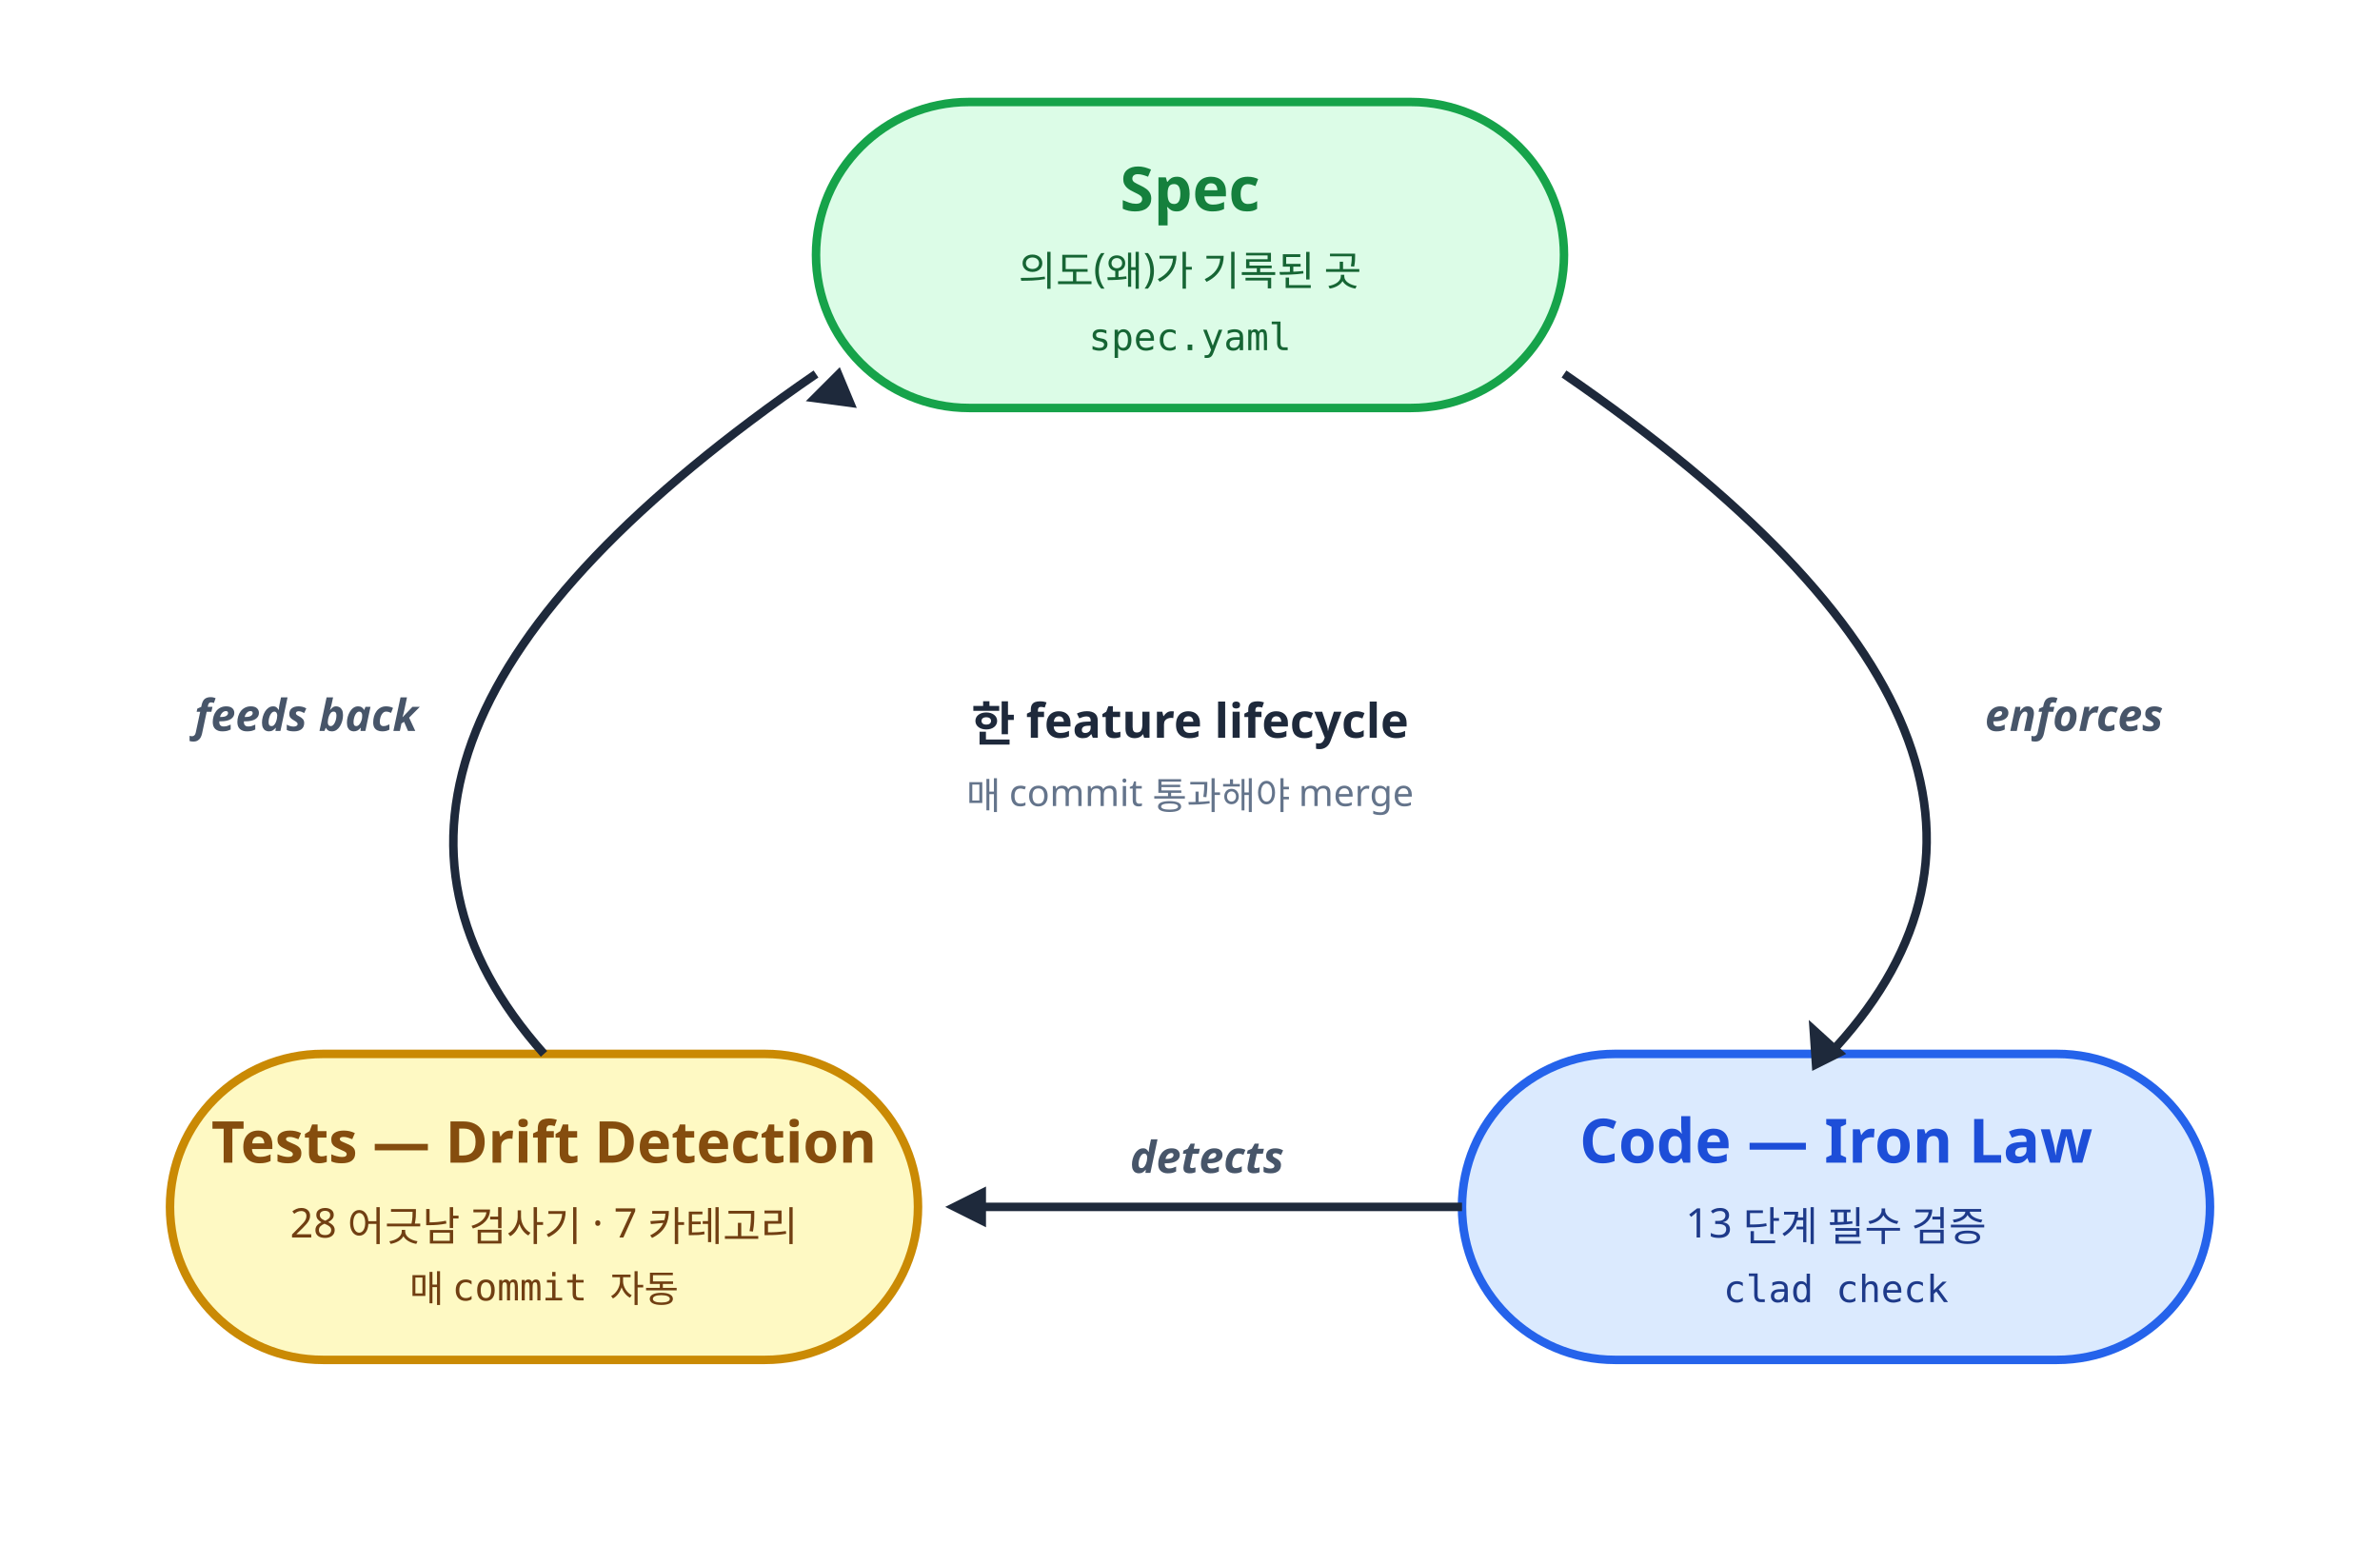
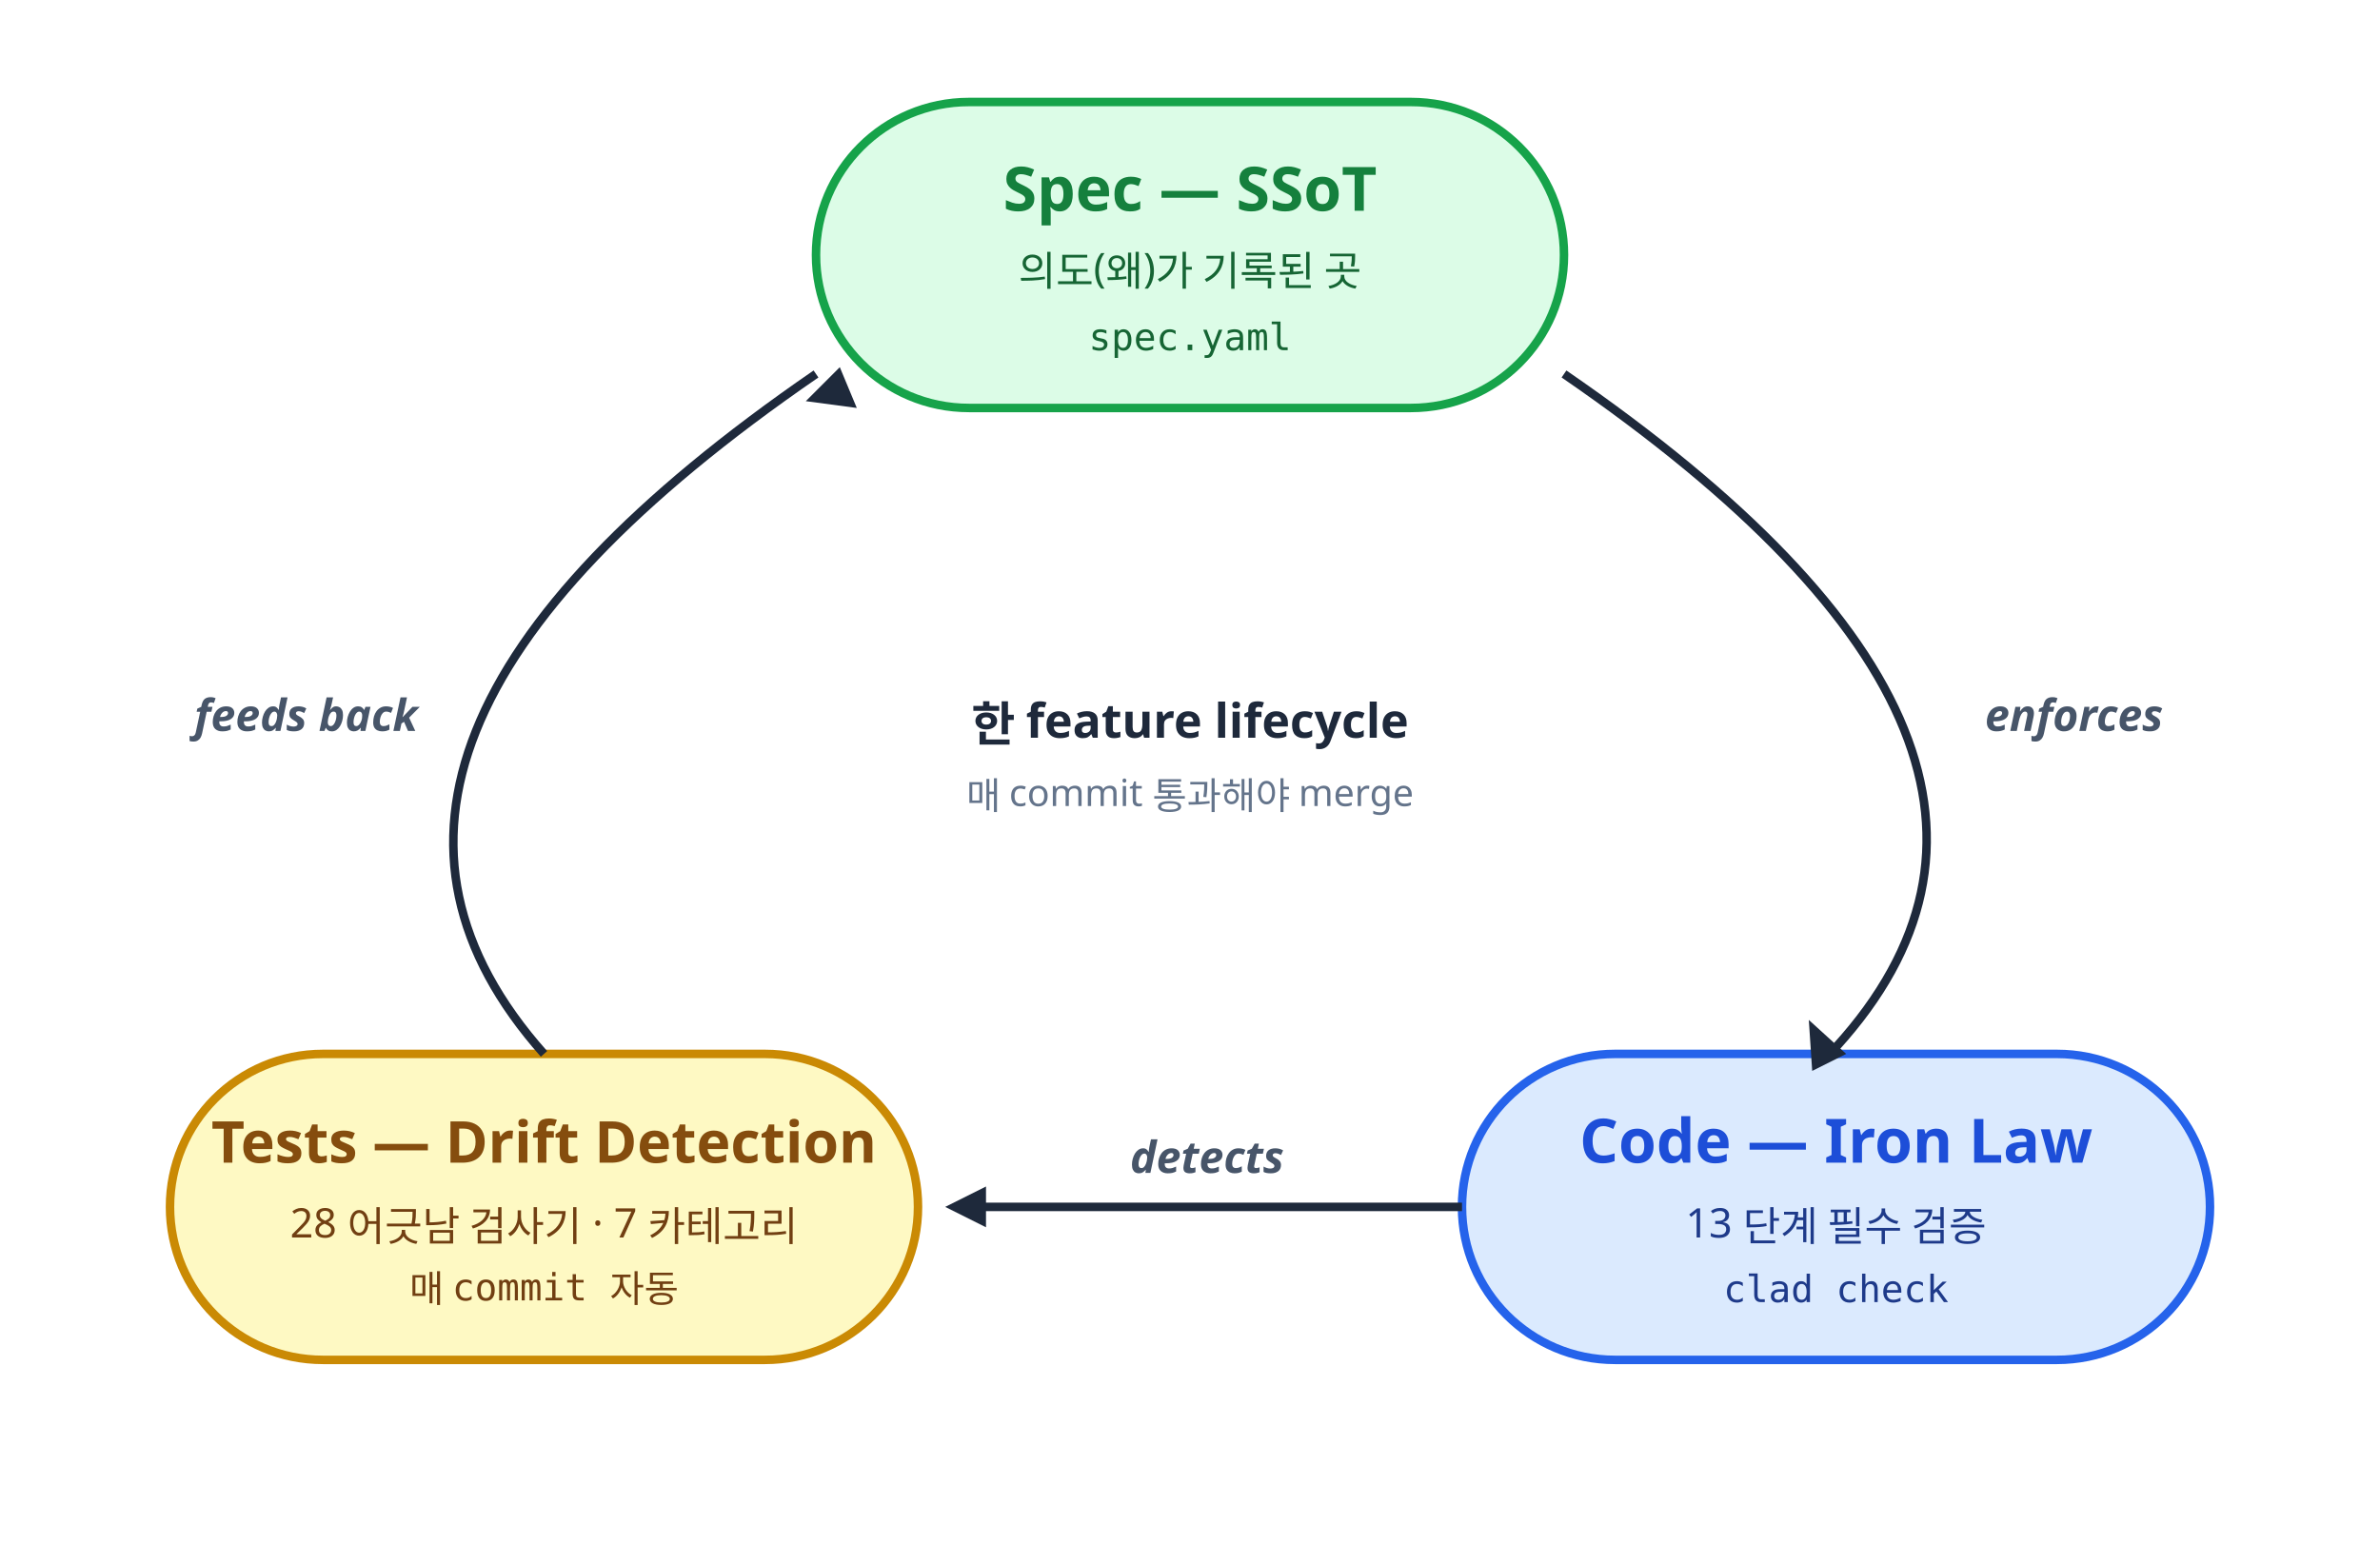
<svg xmlns="http://www.w3.org/2000/svg" width="700" height="460" viewBox="0 0 700 460" role="img" aria-labelledby="cycle-title">
  <rect x="240" y="30" width="220" height="90" rx="45" fill="#dcfce7" stroke="#16a34a" stroke-width="2.5" />
-   <text x="350" y="62" font-family="sans-serif" font-size="18" font-weight="800" fill="#15803d" text-anchor="middle">Spec</text>
+   <text x="350" y="62" font-family="sans-serif" font-size="18" font-weight="800" fill="#15803d" text-anchor="middle">Spec — SSoT</text>
  <text x="350" y="84" font-family="sans-serif" font-size="12" fill="#166534" text-anchor="middle">의도(왜)가 기록된 곳</text>
  <text x="350" y="103" font-family="monospace" font-size="11" fill="#166534" text-anchor="middle">spec.yaml</text>
  <rect x="430" y="310" width="220" height="90" rx="45" fill="#dbeafe" stroke="#2563eb" stroke-width="2.5" />
  <text x="540" y="342" font-family="sans-serif" font-size="18" font-weight="800" fill="#1d4ed8" text-anchor="middle">Code — Iron Law</text>
  <text x="540" y="364" font-family="sans-serif" font-size="12" fill="#1e3a8a" text-anchor="middle">13 단계 필수 검증</text>
  <text x="540" y="383" font-family="monospace" font-size="11" fill="#1e3a8a" text-anchor="middle">clad check</text>
  <rect x="50" y="310" width="220" height="90" rx="45" fill="#fef9c3" stroke="#ca8a04" stroke-width="2.5" />
  <text x="160" y="342" font-family="sans-serif" font-size="17" font-weight="800" fill="#854d0e" text-anchor="middle">Tests — Drift Detection</text>
  <text x="160" y="364" font-family="sans-serif" font-size="12" fill="#713f12" text-anchor="middle">28 어긋남 검사기 · 7 카테고리</text>
  <text x="160" y="383" font-family="monospace" font-size="11" fill="#713f12" text-anchor="middle">매 commit 자동</text>
  <path d="M 460 110 Q 620 220 540 308" fill="none" stroke="#1e293b" stroke-width="2.5" />
  <polygon points="532,300 543,310 533,315" fill="#1e293b" />
  <text x="610" y="215" font-family="sans-serif" font-size="13" font-style="italic" font-weight="600" fill="#475569" text-anchor="middle">enforces</text>
  <line x1="430" y1="355" x2="282" y2="355" stroke="#1e293b" stroke-width="2.5" />
  <polygon points="290,349 278,355 290,361" fill="#1e293b" />
  <text x="355" y="345" font-family="sans-serif" font-size="13" font-style="italic" font-weight="600" fill="#475569" text-anchor="middle">detects</text>
  <path d="M 160 310 Q 80 220 240 110" fill="none" stroke="#1e293b" stroke-width="2.5" />
  <polygon points="237,118 247,108 252,120" fill="#1e293b" />
  <text x="90" y="215" font-family="sans-serif" font-size="13" font-style="italic" font-weight="600" fill="#475569" text-anchor="middle">feeds back</text>
  <text x="350" y="218" font-family="sans-serif" font-size="14" font-weight="700" fill="#1e293b" text-anchor="middle">한 feature lifecycle</text>
  <text x="350" y="238" font-family="sans-serif" font-size="11" fill="#64748b" text-anchor="middle">매 commit 통과해야 merge</text>
</svg>
